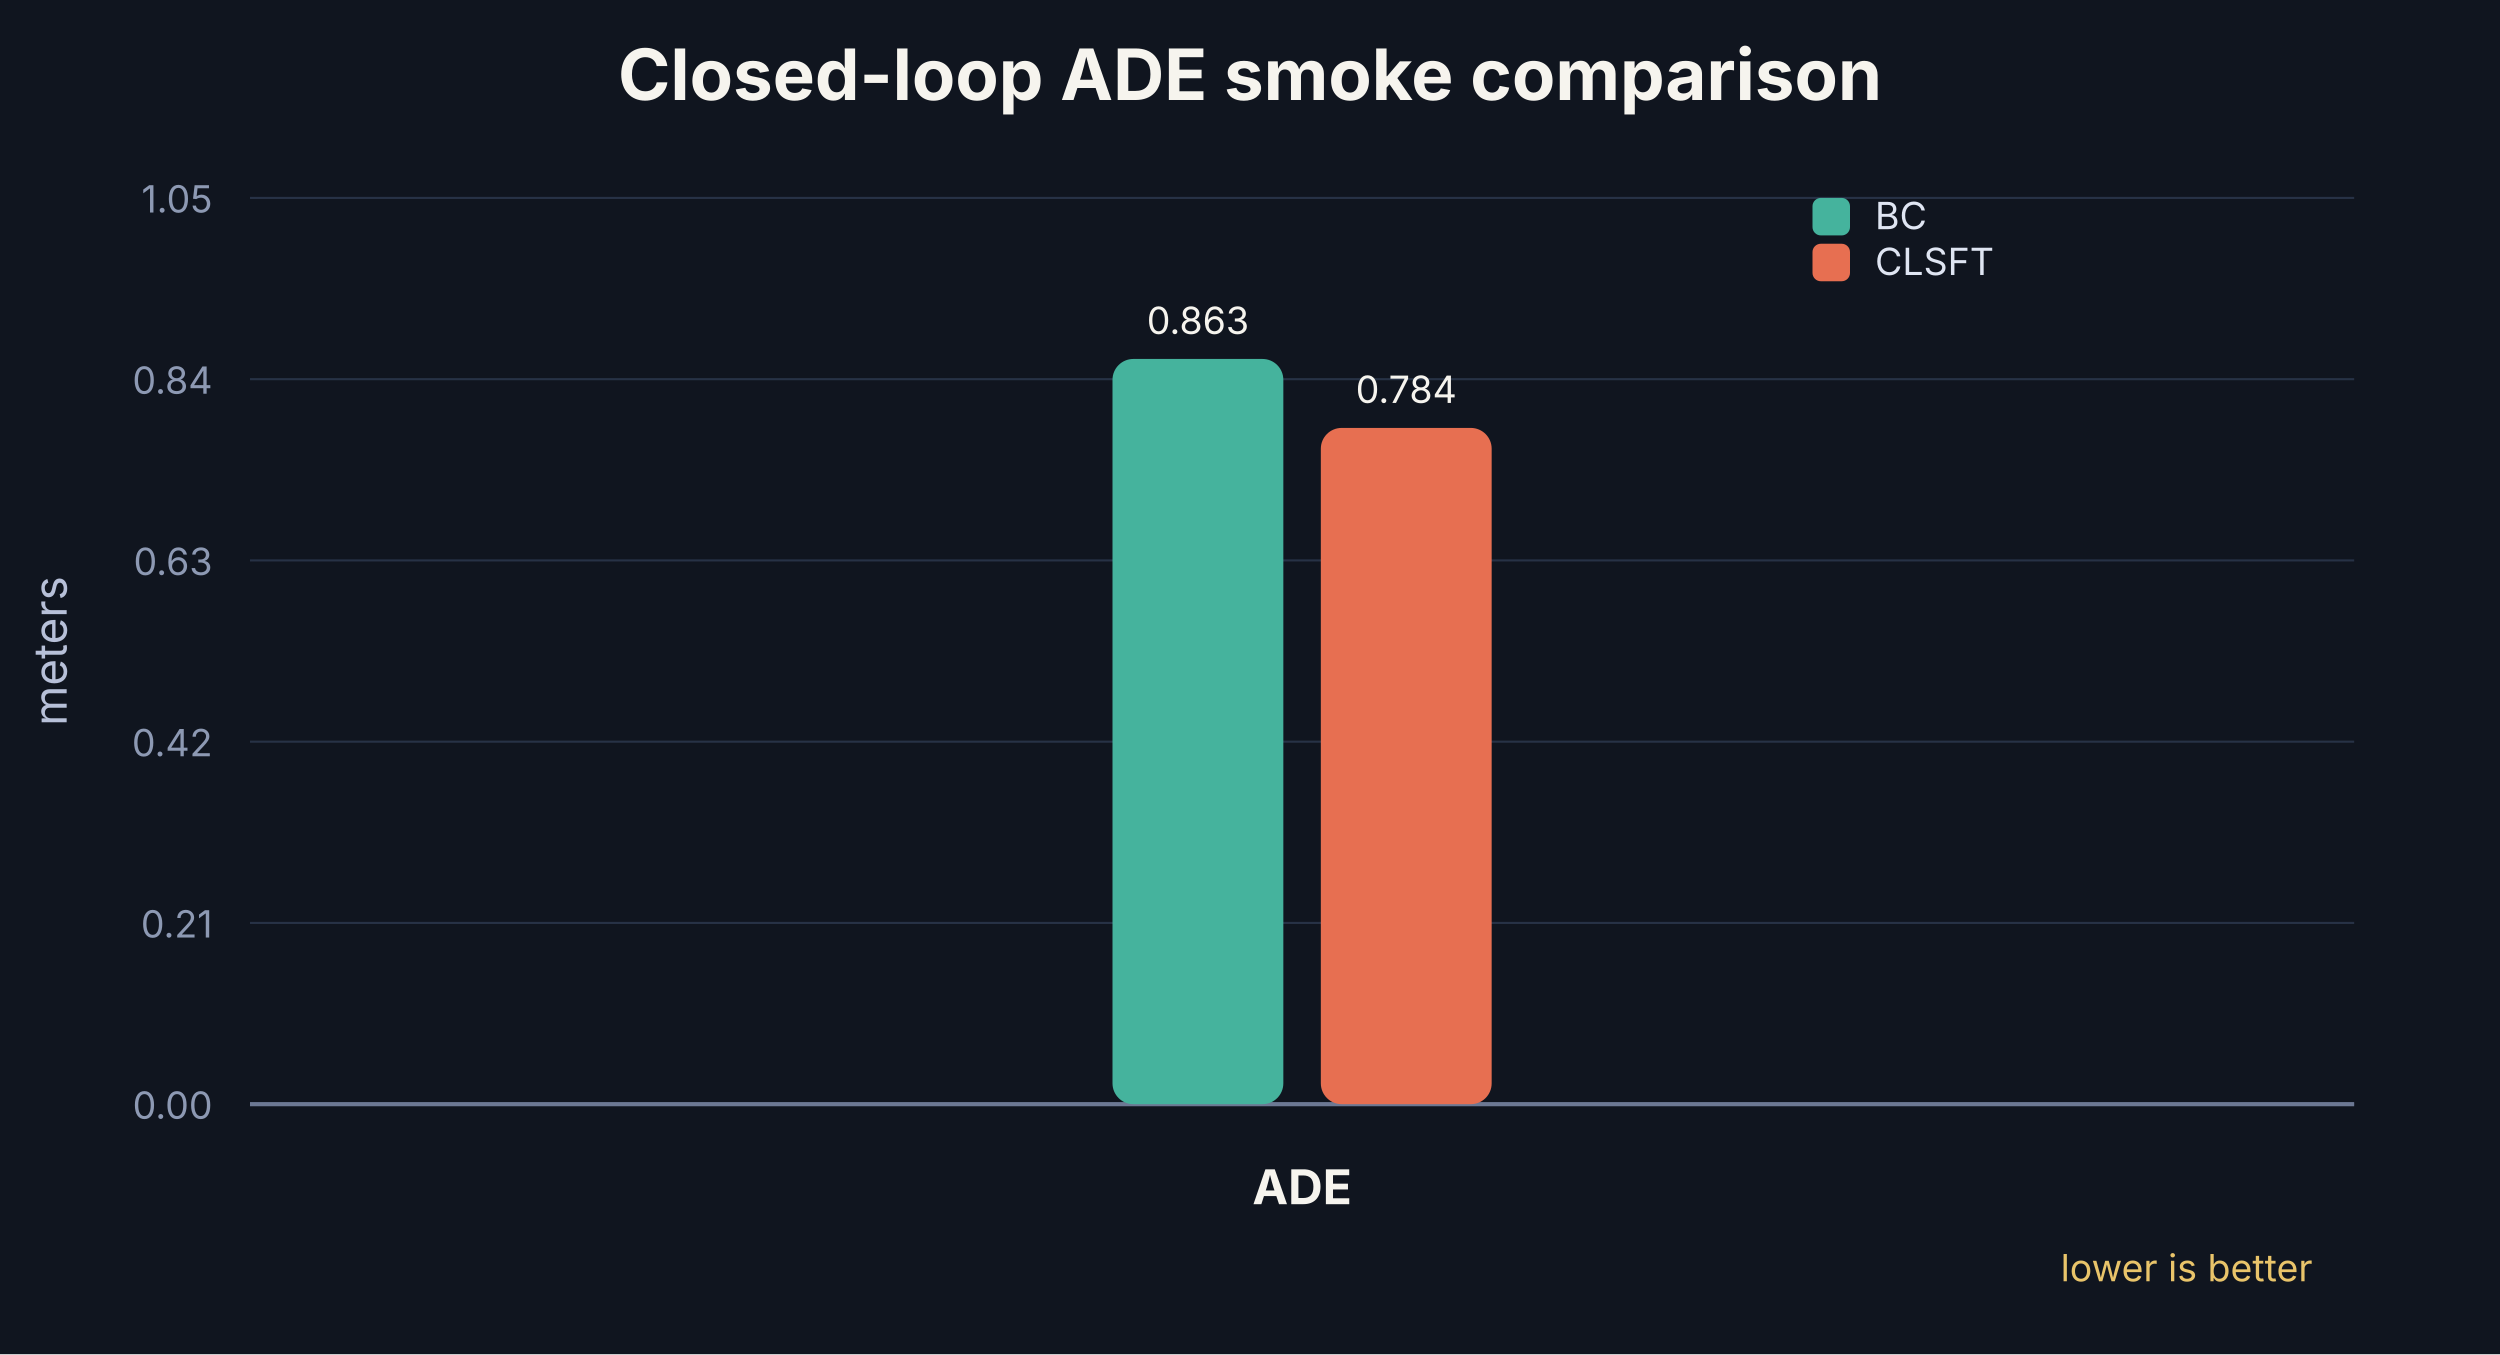
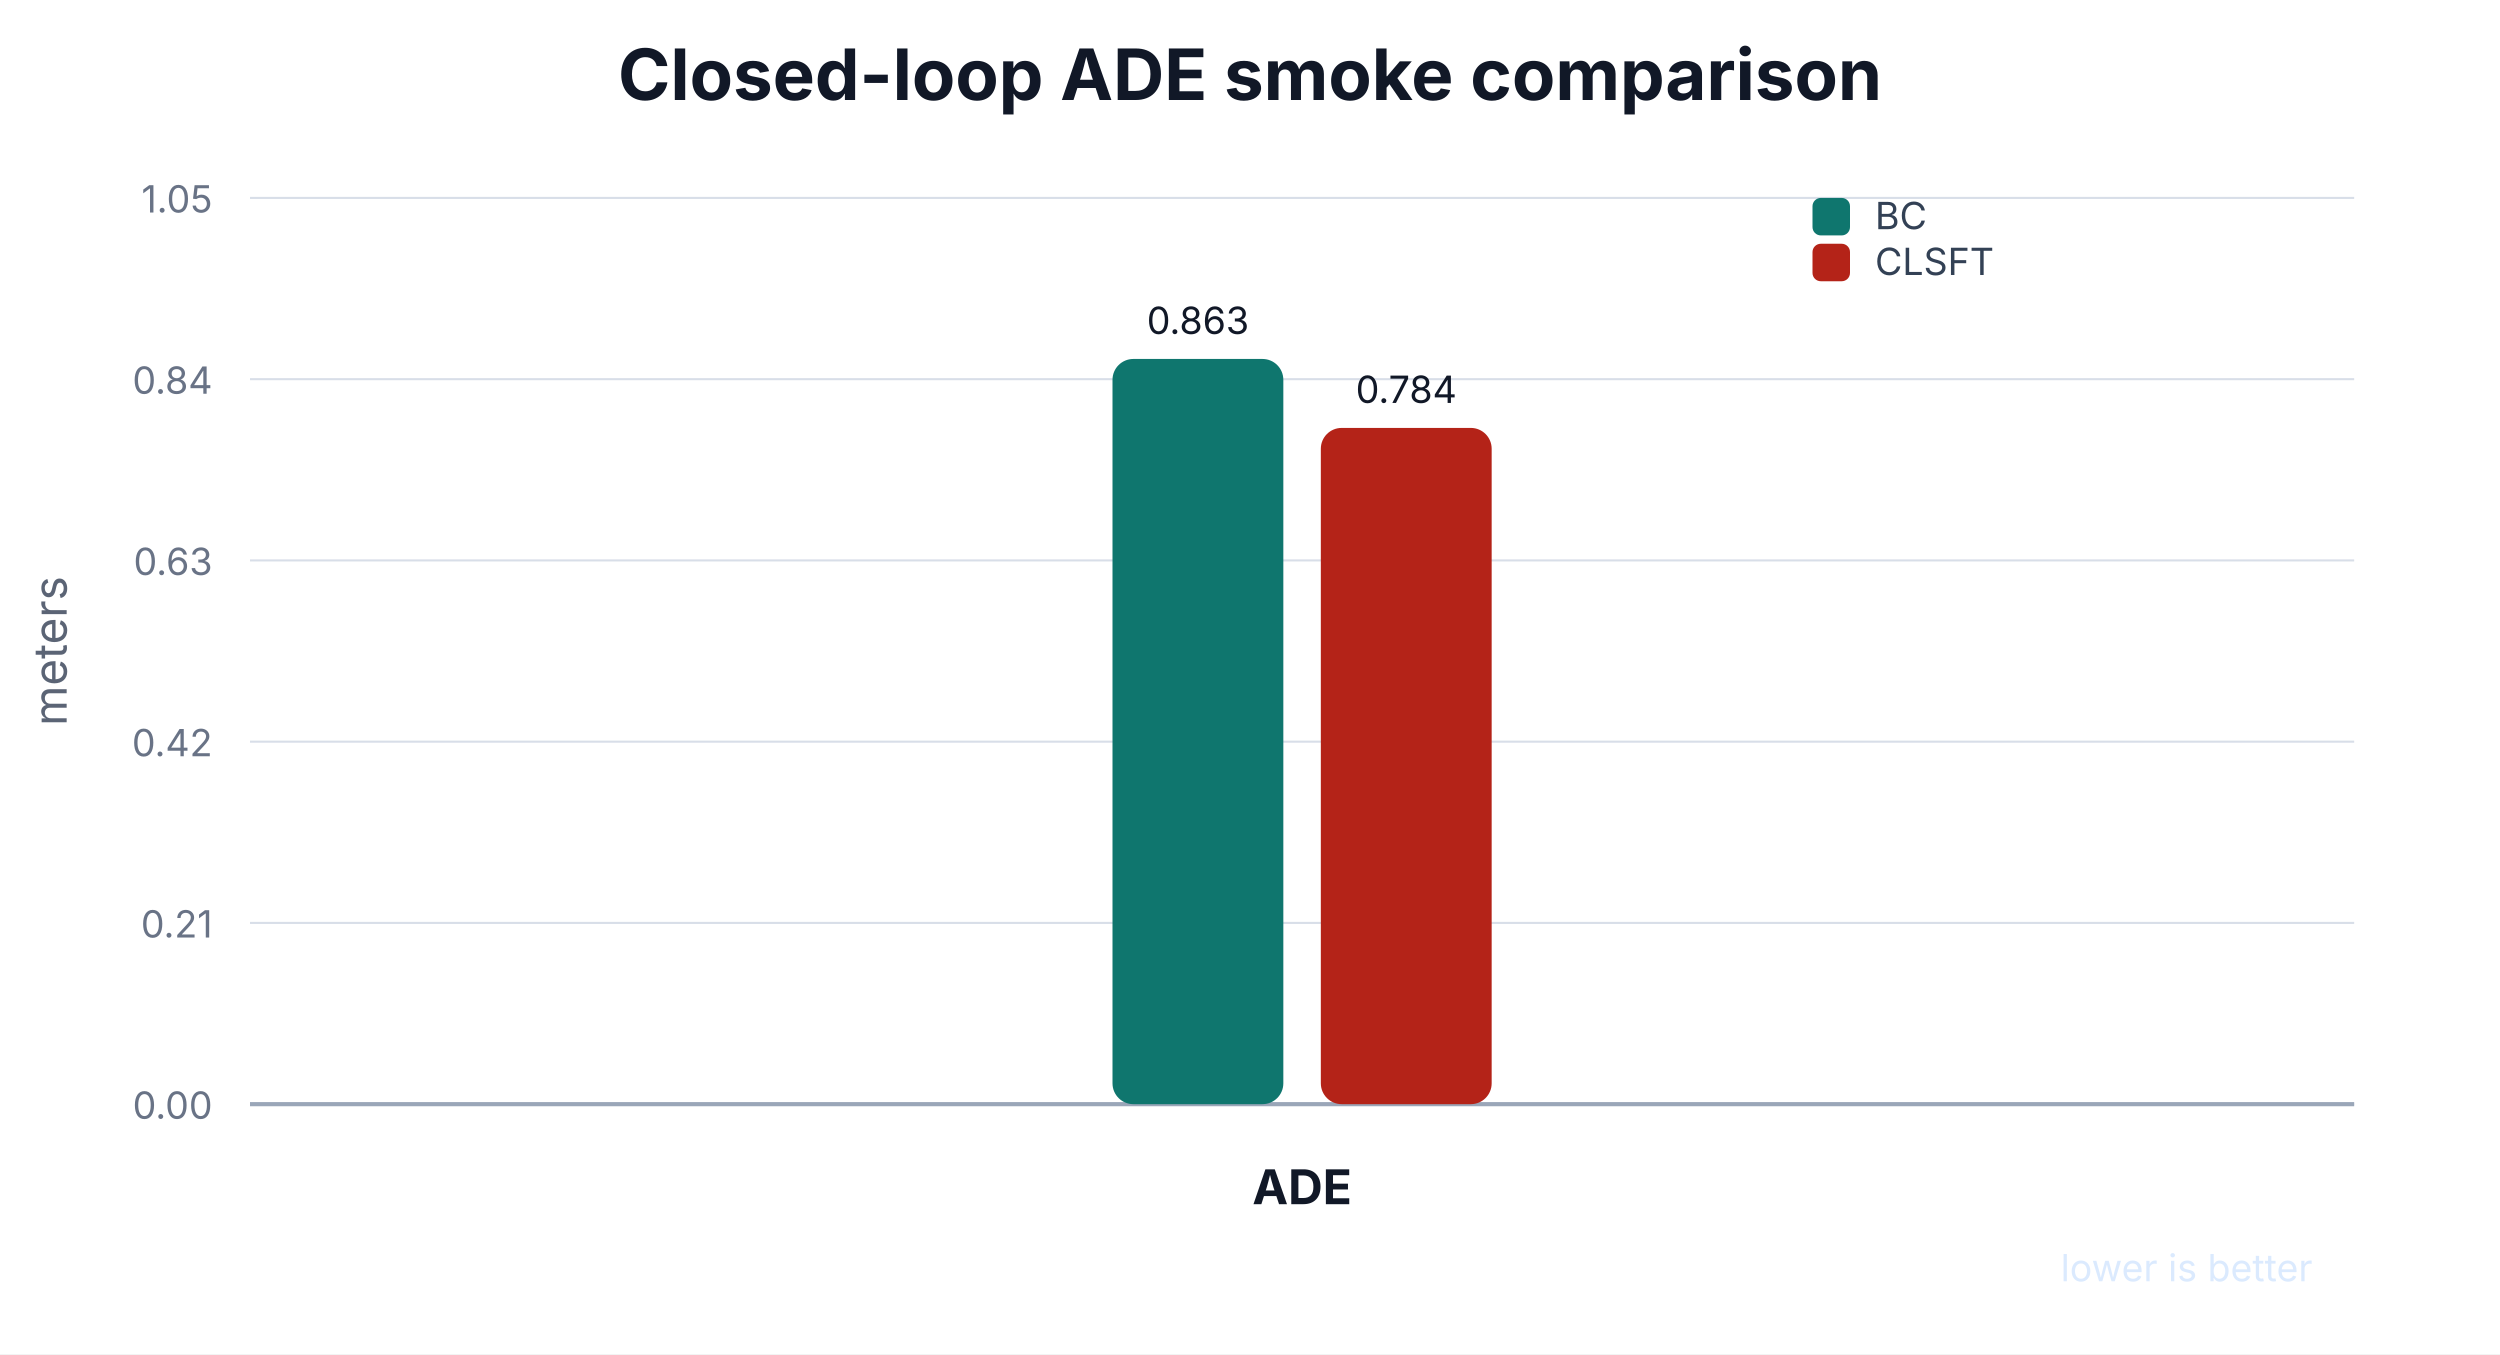
<svg xmlns="http://www.w3.org/2000/svg" width="1200" height="650" viewBox="0 0 1200 650">
-   <rect width="100%" height="100%" fill="#10151f" />
-   <text x="600.0" y="48" text-anchor="middle" font-family="Inter, Helvetica, Arial" font-size="34" font-weight="700" fill="#f6f4ee">Closed-loop ADE smoke comparison</text>
-   <text x="32" y="312.5" transform="rotate(-90 32 312.5)" text-anchor="middle" font-family="Inter, Helvetica, Arial" font-size="22" fill="#b7c0d8">meters</text>
-   <line x1="120" y1="530.0" x2="1130" y2="530.0" stroke="#273246" stroke-width="1" />
-   <text x="102" y="537.0" text-anchor="end" font-family="Inter, Helvetica, Arial" font-size="18" fill="#8d99b3">0.00</text>
-   <line x1="120" y1="443.0" x2="1130" y2="443.0" stroke="#273246" stroke-width="1" />
-   <text x="102" y="450.0" text-anchor="end" font-family="Inter, Helvetica, Arial" font-size="18" fill="#8d99b3">0.21</text>
-   <line x1="120" y1="356.0" x2="1130" y2="356.0" stroke="#273246" stroke-width="1" />
-   <text x="102" y="363.0" text-anchor="end" font-family="Inter, Helvetica, Arial" font-size="18" fill="#8d99b3">0.42</text>
-   <line x1="120" y1="269.0" x2="1130" y2="269.0" stroke="#273246" stroke-width="1" />
-   <text x="102" y="276.0" text-anchor="end" font-family="Inter, Helvetica, Arial" font-size="18" fill="#8d99b3">0.63</text>
-   <line x1="120" y1="182.0" x2="1130" y2="182.0" stroke="#273246" stroke-width="1" />
-   <text x="102" y="189.0" text-anchor="end" font-family="Inter, Helvetica, Arial" font-size="18" fill="#8d99b3">0.84</text>
-   <line x1="120" y1="95.0" x2="1130" y2="95.0" stroke="#273246" stroke-width="1" />
-   <text x="102" y="102.0" text-anchor="end" font-family="Inter, Helvetica, Arial" font-size="18" fill="#8d99b3">1.05</text>
-   <line x1="120" y1="530" x2="1130" y2="530" stroke="#6c7893" stroke-width="2" />
-   <text x="625.0" y="578" text-anchor="middle" font-family="Inter, Helvetica, Arial" font-size="23" font-weight="650" fill="#f6f4ee">ADE</text>
-   <rect x="534.0" y="172.3" width="82" height="357.7" rx="10" fill="#45b39d" />
-   <text x="575.0" y="160.3" text-anchor="middle" font-family="Inter, Helvetica, Arial" font-size="18" fill="#f6f4ee">0.863</text>
-   <rect x="634.0" y="205.4" width="82" height="324.6" rx="10" fill="#e76f51" />
-   <text x="675.0" y="193.4" text-anchor="middle" font-family="Inter, Helvetica, Arial" font-size="18" fill="#f6f4ee">0.784</text>
-   <rect x="870" y="95" width="18" height="18" rx="4" fill="#45b39d" />
-   <text x="900" y="110" font-family="Inter, Helvetica, Arial" font-size="18" fill="#dfe5f2">BC</text>
-   <rect x="870" y="117" width="18" height="18" rx="4" fill="#e76f51" />
-   <text x="900" y="132" font-family="Inter, Helvetica, Arial" font-size="18" fill="#dfe5f2">CLSFT</text>
-   <text x="1110" y="615" text-anchor="end" font-family="Inter, Helvetica, Arial" font-size="18" fill="#e9c46a">lower is better</text>
+   <rect width="100%" height="100%" fill="#ffffff" />
+   <text x="600.0" y="48" text-anchor="middle" font-family="Inter, Helvetica, Arial" font-size="34" font-weight="700" fill="#111827">Closed-loop ADE smoke comparison</text>
+   <text x="32" y="312.5" transform="rotate(-90 32 312.5)" text-anchor="middle" font-family="Inter, Helvetica, Arial" font-size="22" fill="#5b6475">meters</text>
+   <line x1="120" y1="530.0" x2="1130" y2="530.0" stroke="#d8dee8" stroke-width="1" />
+   <text x="102" y="537.0" text-anchor="end" font-family="Inter, Helvetica, Arial" font-size="18" fill="#697386">0.00</text>
+   <line x1="120" y1="443.0" x2="1130" y2="443.0" stroke="#d8dee8" stroke-width="1" />
+   <text x="102" y="450.0" text-anchor="end" font-family="Inter, Helvetica, Arial" font-size="18" fill="#697386">0.21</text>
+   <line x1="120" y1="356.0" x2="1130" y2="356.0" stroke="#d8dee8" stroke-width="1" />
+   <text x="102" y="363.0" text-anchor="end" font-family="Inter, Helvetica, Arial" font-size="18" fill="#697386">0.42</text>
+   <line x1="120" y1="269.0" x2="1130" y2="269.0" stroke="#d8dee8" stroke-width="1" />
+   <text x="102" y="276.0" text-anchor="end" font-family="Inter, Helvetica, Arial" font-size="18" fill="#697386">0.63</text>
+   <line x1="120" y1="182.0" x2="1130" y2="182.0" stroke="#d8dee8" stroke-width="1" />
+   <text x="102" y="189.0" text-anchor="end" font-family="Inter, Helvetica, Arial" font-size="18" fill="#697386">0.84</text>
+   <line x1="120" y1="95.0" x2="1130" y2="95.0" stroke="#d8dee8" stroke-width="1" />
+   <text x="102" y="102.0" text-anchor="end" font-family="Inter, Helvetica, Arial" font-size="18" fill="#697386">1.05</text>
+   <line x1="120" y1="530" x2="1130" y2="530" stroke="#9aa6b8" stroke-width="2" />
+   <text x="625.0" y="578" text-anchor="middle" font-family="Inter, Helvetica, Arial" font-size="23" font-weight="650" fill="#111827">ADE</text>
+   <rect x="534.0" y="172.3" width="82" height="357.7" rx="10" fill="#0f766e" />
+   <text x="575.0" y="160.3" text-anchor="middle" font-family="Inter, Helvetica, Arial" font-size="18" fill="#111827">0.863</text>
+   <rect x="634.0" y="205.4" width="82" height="324.6" rx="10" fill="#b42318" />
+   <text x="675.0" y="193.4" text-anchor="middle" font-family="Inter, Helvetica, Arial" font-size="18" fill="#111827">0.784</text>
+   <rect x="870" y="95" width="18" height="18" rx="4" fill="#0f766e" />
+   <text x="900" y="110" font-family="Inter, Helvetica, Arial" font-size="18" fill="#334155">BC</text>
+   <rect x="870" y="117" width="18" height="18" rx="4" fill="#b42318" />
+   <text x="900" y="132" font-family="Inter, Helvetica, Arial" font-size="18" fill="#334155">CLSFT</text>
+   <text x="1110" y="615" text-anchor="end" font-family="Inter, Helvetica, Arial" font-size="18" fill="#dbeafe">lower is better</text>
</svg>
